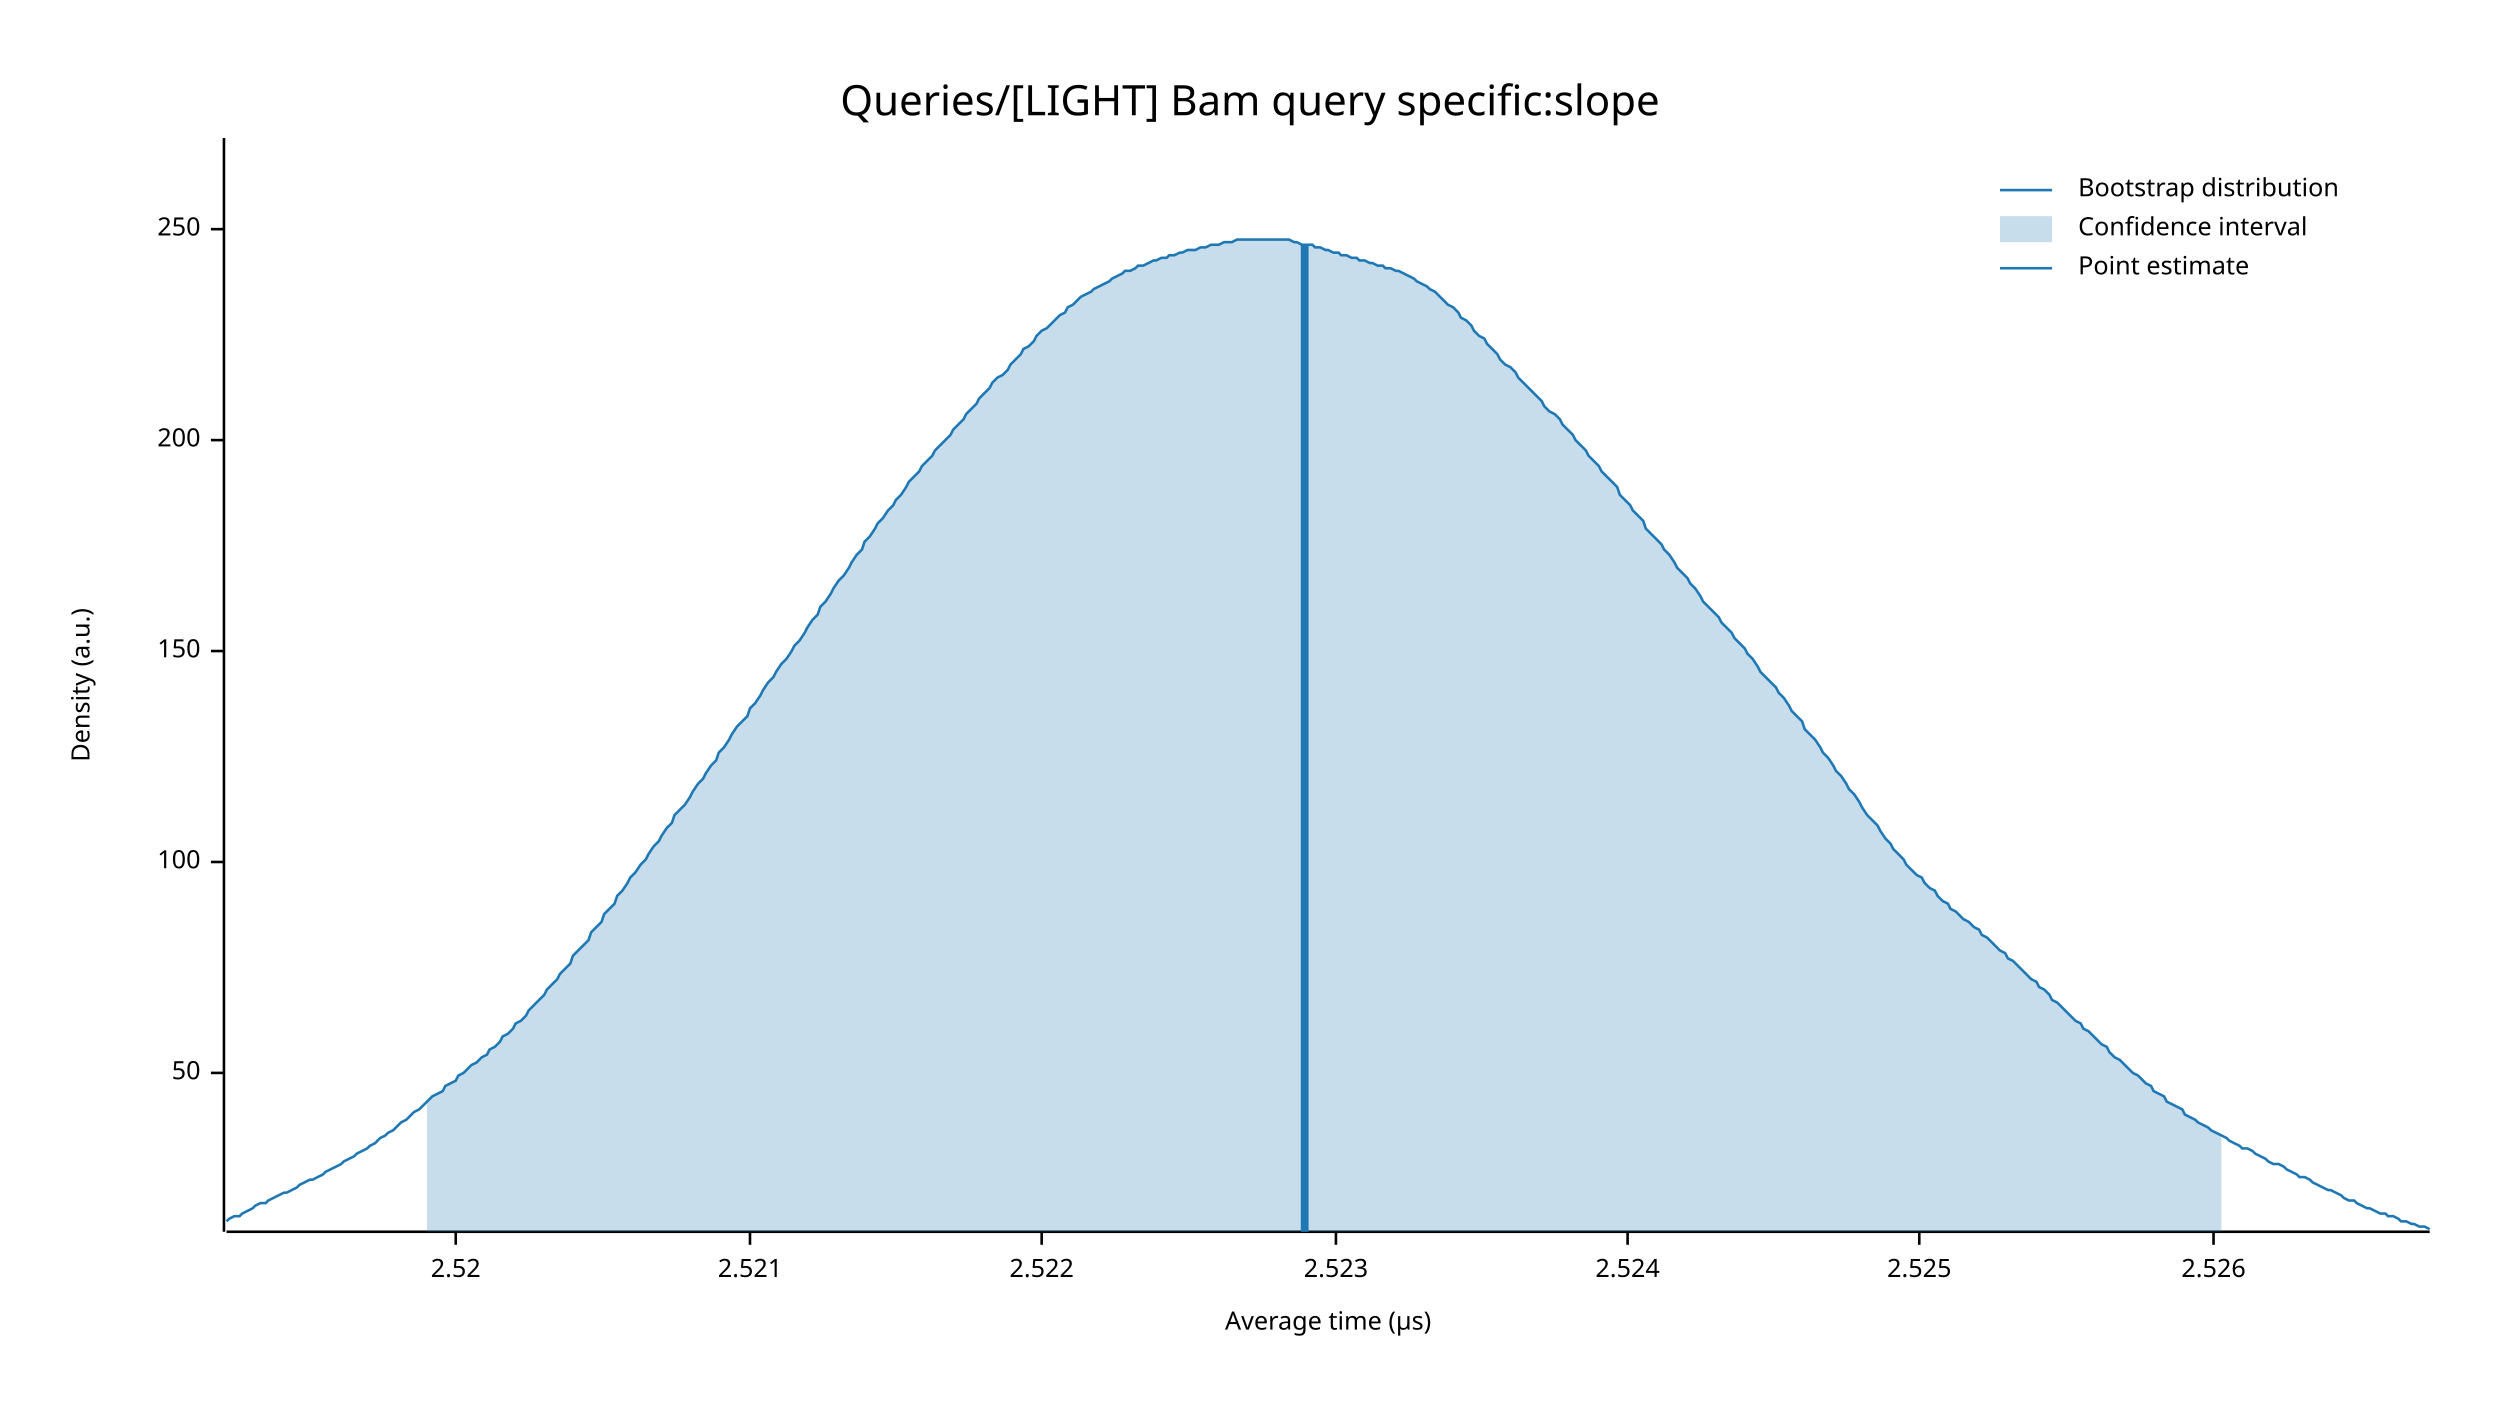
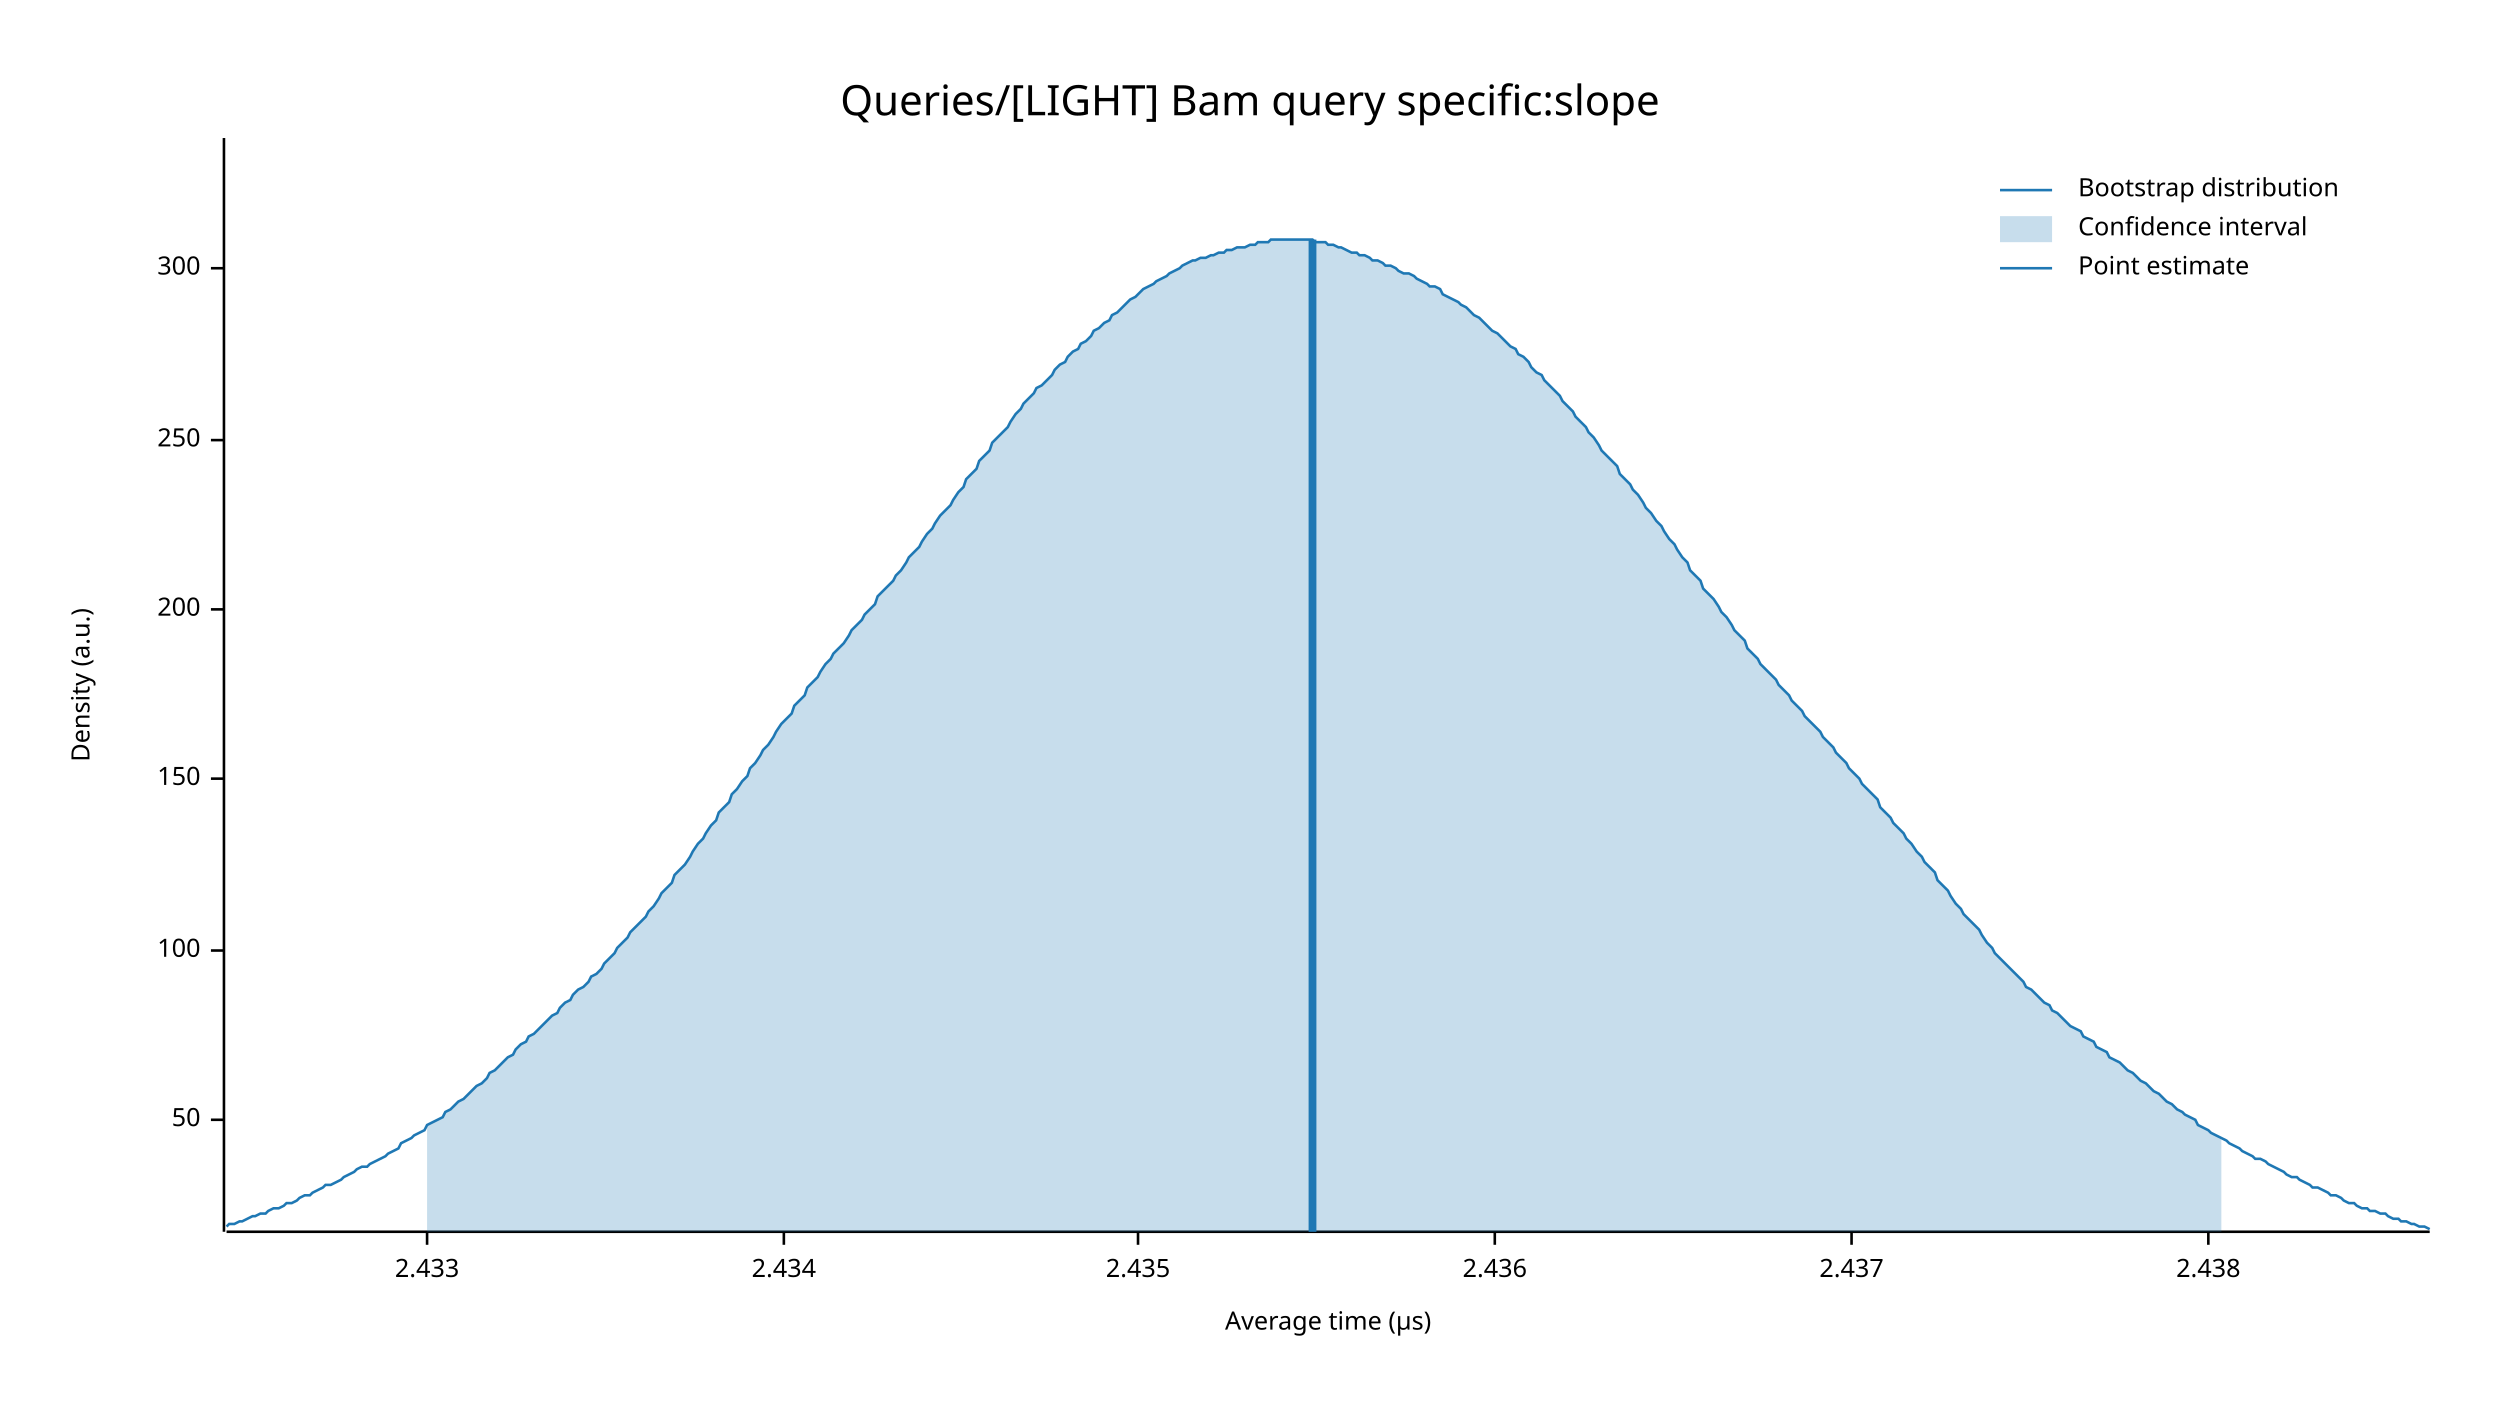
<svg xmlns="http://www.w3.org/2000/svg" width="960" height="540" viewBox="0 0 960 540">
  <text x="480" y="32" dy="0.76em" text-anchor="middle" font-family="sans-serif" font-size="16.129" opacity="1" fill="#000000">
Queries/[LIGHT] Bam query specific:slope
</text>
  <text x="27" y="263" dy="0.76em" text-anchor="middle" font-family="sans-serif" font-size="9.677" opacity="1" fill="#000000" transform="rotate(270, 27, 263)">
Density (a.u.)
</text>
  <text x="510" y="513" dy="-0.5ex" text-anchor="middle" font-family="sans-serif" font-size="9.677" opacity="1" fill="#000000">
Average time (µs)
</text>
  <polyline fill="none" opacity="1" stroke="#000000" stroke-width="1" points="86,53 86,473 " />
-   <text x="77" y="412" dy="0.5ex" text-anchor="end" font-family="sans-serif" font-size="9.677" opacity="1" fill="#000000">
+   <text x="77" y="430" dy="0.5ex" text-anchor="end" font-family="sans-serif" font-size="9.677" opacity="1" fill="#000000">
50
</text>
-   <polyline fill="none" opacity="1" stroke="#000000" stroke-width="1" points="81,412 86,412 " />
-   <text x="77" y="331" dy="0.5ex" text-anchor="end" font-family="sans-serif" font-size="9.677" opacity="1" fill="#000000">
+   <polyline fill="none" opacity="1" stroke="#000000" stroke-width="1" points="81,430 86,430 " />
+   <text x="77" y="365" dy="0.5ex" text-anchor="end" font-family="sans-serif" font-size="9.677" opacity="1" fill="#000000">
100
</text>
-   <polyline fill="none" opacity="1" stroke="#000000" stroke-width="1" points="81,331 86,331 " />
-   <text x="77" y="250" dy="0.5ex" text-anchor="end" font-family="sans-serif" font-size="9.677" opacity="1" fill="#000000">
+   <polyline fill="none" opacity="1" stroke="#000000" stroke-width="1" points="81,365 86,365 " />
+   <text x="77" y="299" dy="0.5ex" text-anchor="end" font-family="sans-serif" font-size="9.677" opacity="1" fill="#000000">
150
</text>
-   <polyline fill="none" opacity="1" stroke="#000000" stroke-width="1" points="81,250 86,250 " />
-   <text x="77" y="169" dy="0.5ex" text-anchor="end" font-family="sans-serif" font-size="9.677" opacity="1" fill="#000000">
+   <polyline fill="none" opacity="1" stroke="#000000" stroke-width="1" points="81,299 86,299 " />
+   <text x="77" y="234" dy="0.5ex" text-anchor="end" font-family="sans-serif" font-size="9.677" opacity="1" fill="#000000">
200
</text>
-   <polyline fill="none" opacity="1" stroke="#000000" stroke-width="1" points="81,169 86,169 " />
-   <text x="77" y="88" dy="0.5ex" text-anchor="end" font-family="sans-serif" font-size="9.677" opacity="1" fill="#000000">
+   <polyline fill="none" opacity="1" stroke="#000000" stroke-width="1" points="81,234 86,234 " />
+   <text x="77" y="169" dy="0.5ex" text-anchor="end" font-family="sans-serif" font-size="9.677" opacity="1" fill="#000000">
250
</text>
-   <polyline fill="none" opacity="1" stroke="#000000" stroke-width="1" points="81,88 86,88 " />
+   <polyline fill="none" opacity="1" stroke="#000000" stroke-width="1" points="81,169 86,169 " />
+   <text x="77" y="103" dy="0.5ex" text-anchor="end" font-family="sans-serif" font-size="9.677" opacity="1" fill="#000000">
+ 300
+ </text>
+   <polyline fill="none" opacity="1" stroke="#000000" stroke-width="1" points="81,103 86,103 " />
  <polyline fill="none" opacity="1" stroke="#000000" stroke-width="1" points="87,473 933,473 " />
-   <text x="175" y="483" dy="0.76em" text-anchor="middle" font-family="sans-serif" font-size="9.677" opacity="1" fill="#000000">
- 2.52
+   <text x="164" y="483" dy="0.76em" text-anchor="middle" font-family="sans-serif" font-size="9.677" opacity="1" fill="#000000">
+ 2.433
</text>
-   <polyline fill="none" opacity="1" stroke="#000000" stroke-width="1" points="175,473 175,478 " />
-   <text x="288" y="483" dy="0.76em" text-anchor="middle" font-family="sans-serif" font-size="9.677" opacity="1" fill="#000000">
- 2.521
+   <polyline fill="none" opacity="1" stroke="#000000" stroke-width="1" points="164,473 164,478 " />
+   <text x="301" y="483" dy="0.76em" text-anchor="middle" font-family="sans-serif" font-size="9.677" opacity="1" fill="#000000">
+ 2.434
</text>
-   <polyline fill="none" opacity="1" stroke="#000000" stroke-width="1" points="288,473 288,478 " />
-   <text x="400" y="483" dy="0.76em" text-anchor="middle" font-family="sans-serif" font-size="9.677" opacity="1" fill="#000000">
- 2.522
+   <polyline fill="none" opacity="1" stroke="#000000" stroke-width="1" points="301,473 301,478 " />
+   <text x="437" y="483" dy="0.76em" text-anchor="middle" font-family="sans-serif" font-size="9.677" opacity="1" fill="#000000">
+ 2.435
</text>
-   <polyline fill="none" opacity="1" stroke="#000000" stroke-width="1" points="400,473 400,478 " />
-   <text x="513" y="483" dy="0.76em" text-anchor="middle" font-family="sans-serif" font-size="9.677" opacity="1" fill="#000000">
- 2.523
+   <polyline fill="none" opacity="1" stroke="#000000" stroke-width="1" points="437,473 437,478 " />
+   <text x="574" y="483" dy="0.76em" text-anchor="middle" font-family="sans-serif" font-size="9.677" opacity="1" fill="#000000">
+ 2.436
</text>
-   <polyline fill="none" opacity="1" stroke="#000000" stroke-width="1" points="513,473 513,478 " />
-   <text x="625" y="483" dy="0.76em" text-anchor="middle" font-family="sans-serif" font-size="9.677" opacity="1" fill="#000000">
- 2.524
+   <polyline fill="none" opacity="1" stroke="#000000" stroke-width="1" points="574,473 574,478 " />
+   <text x="711" y="483" dy="0.76em" text-anchor="middle" font-family="sans-serif" font-size="9.677" opacity="1" fill="#000000">
+ 2.437
</text>
-   <polyline fill="none" opacity="1" stroke="#000000" stroke-width="1" points="625,473 625,478 " />
-   <text x="737" y="483" dy="0.76em" text-anchor="middle" font-family="sans-serif" font-size="9.677" opacity="1" fill="#000000">
- 2.525
+   <polyline fill="none" opacity="1" stroke="#000000" stroke-width="1" points="711,473 711,478 " />
+   <text x="848" y="483" dy="0.76em" text-anchor="middle" font-family="sans-serif" font-size="9.677" opacity="1" fill="#000000">
+ 2.438
</text>
-   <polyline fill="none" opacity="1" stroke="#000000" stroke-width="1" points="737,473 737,478 " />
-   <text x="850" y="483" dy="0.76em" text-anchor="middle" font-family="sans-serif" font-size="9.677" opacity="1" fill="#000000">
- 2.526
- </text>
-   <polyline fill="none" opacity="1" stroke="#000000" stroke-width="1" points="850,473 850,478 " />
-   <polyline fill="none" opacity="1" stroke="#1F78B4" stroke-width="1" points="87,469 88,468 90,467 92,467 93,466 95,465 97,464 98,463 100,462 102,462 103,461 105,460 107,459 109,458 110,458 112,457 114,456 115,455 117,454 119,453 120,453 122,452 124,451 125,450 127,449 129,448 131,447 132,446 134,445 136,444 137,443 139,442 141,441 142,440 144,439 146,437 148,436 149,435 151,434 153,432 154,431 156,430 158,428 159,427 161,426 163,424 164,423 166,421 168,420 170,419 171,417 173,416 175,415 176,413 178,412 180,410 181,409 183,408 185,406 187,405 188,403 190,402 192,400 193,398 195,397 197,395 198,393 200,392 202,390 203,388 205,386 207,384 209,382 210,380 212,378 214,376 215,374 217,372 219,370 220,367 222,365 224,363 226,361 227,358 229,356 231,354 232,351 234,349 236,347 237,344 239,342 241,339 242,337 244,335 246,332 248,330 249,328 251,325 253,323 254,321 256,318 258,316 259,313 261,311 263,309 265,306 266,304 268,301 270,299 271,297 273,294 275,292 276,289 278,287 280,284 281,282 283,279 285,277 287,275 288,272 290,270 292,267 293,265 295,262 297,260 298,258 300,255 302,253 304,250 305,248 307,246 309,243 310,241 312,238 314,236 315,233 317,231 319,228 320,226 322,223 324,221 326,218 327,216 329,213 331,211 332,208 334,206 336,203 337,201 339,199 341,196 343,194 344,192 346,190 348,187 349,185 351,183 353,181 354,179 356,177 358,175 359,173 361,171 363,169 365,167 366,165 368,163 370,161 371,159 373,157 375,155 376,153 378,151 380,149 381,147 383,145 385,144 387,142 388,140 390,138 392,136 393,134 395,133 397,131 398,129 400,127 402,126 404,124 405,123 407,121 409,120 410,118 412,117 414,115 415,114 417,113 419,112 420,111 422,110 424,109 426,108 427,107 429,106 431,105 432,104 434,104 436,103 437,102 439,102 441,101 443,100 444,100 446,99 448,99 449,98 451,98 453,97 454,97 456,96 458,96 459,96 461,95 463,95 465,94 466,94 468,94 470,93 471,93 473,93 475,92 476,92 478,92 480,92 482,92 483,92 485,92 487,92 488,92 490,92 492,92 493,92 495,92 497,93 498,93 500,94 502,94 504,94 505,95 507,95 509,96 510,96 512,97 514,97 515,98 517,98 519,99 521,99 522,100 524,100 526,101 527,101 529,102 531,102 532,103 534,103 536,104 537,104 539,105 541,106 543,107 544,108 546,109 548,110 549,111 551,112 553,114 554,115 556,117 558,118 560,120 561,122 563,123 565,125 566,127 568,129 570,130 571,132 573,134 575,136 576,138 578,140 580,141 582,143 583,145 585,147 587,149 588,150 590,152 592,154 593,156 595,158 597,159 599,161 600,163 602,165 604,167 605,169 607,171 609,173 610,175 612,177 614,179 615,181 617,183 619,185 621,187 622,190 624,192 626,194 627,196 629,198 631,200 632,203 634,205 636,207 638,209 639,211 641,213 643,216 644,218 646,220 648,222 649,224 651,226 653,229 654,231 656,233 658,235 660,237 661,239 663,241 665,243 666,245 668,247 670,249 671,251 673,253 675,256 676,258 678,260 680,262 682,264 683,266 685,268 687,271 688,273 690,275 692,277 693,280 695,282 697,284 699,287 700,289 702,291 704,294 705,296 707,298 709,301 710,303 712,305 714,308 715,310 717,313 719,315 721,317 722,319 724,322 726,324 727,326 729,328 731,330 732,332 734,334 736,336 738,337 739,339 741,341 743,342 744,344 746,346 748,347 749,349 751,350 753,352 754,353 756,354 758,356 760,357 761,359 763,360 765,362 766,363 768,365 770,366 771,368 773,369 775,371 777,373 778,374 780,376 782,377 783,379 785,380 787,382 788,384 790,385 792,387 793,388 795,390 797,392 799,393 800,395 802,396 804,398 805,399 807,401 809,402 810,404 812,406 814,407 816,409 817,410 819,412 821,413 822,414 824,416 826,417 827,419 829,420 831,421 832,423 834,424 836,425 838,426 839,428 841,429 843,430 844,431 846,432 848,433 849,434 851,435 853,436 855,437 856,438 858,439 860,440 861,441 863,441 865,442 866,443 868,444 870,445 871,446 873,447 875,447 877,448 878,449 880,450 882,451 883,452 885,452 887,453 888,454 890,455 892,456 894,457 895,457 897,458 899,459 900,460 902,461 904,461 905,462 907,463 909,464 910,464 912,465 914,466 916,466 917,467 919,467 921,468 922,469 924,469 926,470 927,470 929,471 931,471 933,472 " />
-   <polygon opacity="0.25" fill="#1F78B4" points="164,423 166,421 168,420 170,419 171,417 173,416 175,415 176,413 178,412 180,410 181,409 183,408 185,406 187,405 188,403 190,402 192,400 193,398 195,397 197,395 198,393 200,392 202,390 203,388 205,386 207,384 209,382 210,380 212,378 214,376 215,374 217,372 219,370 220,367 222,365 224,363 226,361 227,358 229,356 231,354 232,351 234,349 236,347 237,344 239,342 241,339 242,337 244,335 246,332 248,330 249,328 251,325 253,323 254,321 256,318 258,316 259,313 261,311 263,309 265,306 266,304 268,301 270,299 271,297 273,294 275,292 276,289 278,287 280,284 281,282 283,279 285,277 287,275 288,272 290,270 292,267 293,265 295,262 297,260 298,258 300,255 302,253 304,250 305,248 307,246 309,243 310,241 312,238 314,236 315,233 317,231 319,228 320,226 322,223 324,221 326,218 327,216 329,213 331,211 332,208 334,206 336,203 337,201 339,199 341,196 343,194 344,192 346,190 348,187 349,185 351,183 353,181 354,179 356,177 358,175 359,173 361,171 363,169 365,167 366,165 368,163 370,161 371,159 373,157 375,155 376,153 378,151 380,149 381,147 383,145 385,144 387,142 388,140 390,138 392,136 393,134 395,133 397,131 398,129 400,127 402,126 404,124 405,123 407,121 409,120 410,118 412,117 414,115 415,114 417,113 419,112 420,111 422,110 424,109 426,108 427,107 429,106 431,105 432,104 434,104 436,103 437,102 439,102 441,101 443,100 444,100 446,99 448,99 449,98 451,98 453,97 454,97 456,96 458,96 459,96 461,95 463,95 465,94 466,94 468,94 470,93 471,93 473,93 475,92 476,92 478,92 480,92 482,92 483,92 485,92 487,92 488,92 490,92 492,92 493,92 495,92 497,93 498,93 500,94 502,94 504,94 505,95 507,95 509,96 510,96 512,97 514,97 515,98 517,98 519,99 521,99 522,100 524,100 526,101 527,101 529,102 531,102 532,103 534,103 536,104 537,104 539,105 541,106 543,107 544,108 546,109 548,110 549,111 551,112 553,114 554,115 556,117 558,118 560,120 561,122 563,123 565,125 566,127 568,129 570,130 571,132 573,134 575,136 576,138 578,140 580,141 582,143 583,145 585,147 587,149 588,150 590,152 592,154 593,156 595,158 597,159 599,161 600,163 602,165 604,167 605,169 607,171 609,173 610,175 612,177 614,179 615,181 617,183 619,185 621,187 622,190 624,192 626,194 627,196 629,198 631,200 632,203 634,205 636,207 638,209 639,211 641,213 643,216 644,218 646,220 648,222 649,224 651,226 653,229 654,231 656,233 658,235 660,237 661,239 663,241 665,243 666,245 668,247 670,249 671,251 673,253 675,256 676,258 678,260 680,262 682,264 683,266 685,268 687,271 688,273 690,275 692,277 693,280 695,282 697,284 699,287 700,289 702,291 704,294 705,296 707,298 709,301 710,303 712,305 714,308 715,310 717,313 719,315 721,317 722,319 724,322 726,324 727,326 729,328 731,330 732,332 734,334 736,336 738,337 739,339 741,341 743,342 744,344 746,346 748,347 749,349 751,350 753,352 754,353 756,354 758,356 760,357 761,359 763,360 765,362 766,363 768,365 770,366 771,368 773,369 775,371 777,373 778,374 780,376 782,377 783,379 785,380 787,382 788,384 790,385 792,387 793,388 795,390 797,392 799,393 800,395 802,396 804,398 805,399 807,401 809,402 810,404 812,406 814,407 816,409 817,410 819,412 821,413 822,414 824,416 826,417 827,419 829,420 831,421 832,423 834,424 836,425 838,426 839,428 841,429 843,430 844,431 846,432 848,433 849,434 851,435 853,436 853,473 164,473 " />
-   <polyline fill="none" opacity="1" stroke="#1F78B4" stroke-width="3" points="501,473 501,94 " />
+   <polyline fill="none" opacity="1" stroke="#000000" stroke-width="1" points="848,473 848,478 " />
+   <polyline fill="none" opacity="1" stroke="#1F78B4" stroke-width="1" points="87,471 88,470 90,470 92,469 93,469 95,468 97,467 98,467 100,466 102,466 103,465 105,464 107,464 109,463 110,462 112,462 114,461 115,460 117,459 119,459 120,458 122,457 124,456 125,455 127,455 129,454 131,453 132,452 134,451 136,450 137,449 139,448 141,448 142,447 144,446 146,445 148,444 149,443 151,442 153,441 154,439 156,438 158,437 159,436 161,435 163,434 164,432 166,431 168,430 170,429 171,427 173,426 175,424 176,423 178,422 180,420 181,419 183,417 185,416 187,414 188,412 190,411 192,409 193,408 195,406 197,405 198,403 200,401 202,400 203,398 205,397 207,395 209,393 210,392 212,390 214,389 215,387 217,385 219,384 220,382 222,380 224,379 226,377 227,375 229,374 231,372 232,370 234,368 236,366 237,364 239,362 241,360 242,358 244,356 246,354 248,352 249,350 251,348 253,345 254,343 256,341 258,339 259,336 261,334 263,332 265,329 266,327 268,324 270,322 271,320 273,317 275,315 276,312 278,310 280,308 281,305 283,303 285,300 287,298 288,295 290,293 292,290 293,288 295,286 297,283 298,281 300,278 302,276 304,274 305,271 307,269 309,267 310,264 312,262 314,260 315,258 317,255 319,253 320,251 322,249 324,247 326,244 327,242 329,240 331,238 332,236 334,234 336,232 337,229 339,227 341,225 343,223 344,221 346,219 348,216 349,214 351,212 353,210 354,208 356,205 358,203 359,201 361,198 363,196 365,194 366,192 368,189 370,187 371,184 373,182 375,180 376,177 378,175 380,173 381,170 383,168 385,166 387,164 388,162 390,159 392,157 393,155 395,153 397,151 398,149 400,148 402,146 404,144 405,142 407,140 409,139 410,137 412,135 414,134 415,132 417,131 419,129 420,127 422,126 424,124 426,123 427,121 429,120 431,118 432,117 434,115 436,114 437,113 439,111 441,110 443,109 444,108 446,107 448,106 449,105 451,104 453,103 454,102 456,101 458,100 459,100 461,99 463,99 465,98 466,98 468,97 470,97 471,96 473,96 475,95 476,95 478,95 480,94 482,94 483,93 485,93 487,93 488,92 490,92 492,92 493,92 495,92 497,92 498,92 500,92 502,92 504,92 505,93 507,93 509,93 510,94 512,94 514,95 515,95 517,96 519,97 521,97 522,98 524,98 526,99 527,100 529,100 531,101 532,102 534,102 536,103 537,104 539,105 541,105 543,106 544,107 546,108 548,109 549,110 551,110 553,111 554,113 556,114 558,115 560,116 561,117 563,118 565,120 566,121 568,122 570,124 571,125 573,127 575,128 576,129 578,131 580,133 582,134 583,136 585,137 587,139 588,141 590,143 592,144 593,146 595,148 597,150 599,152 600,154 602,156 604,158 605,160 607,162 609,164 610,166 612,168 614,171 615,173 617,175 619,177 621,179 622,182 624,184 626,186 627,188 629,190 631,193 632,195 634,197 636,200 638,202 639,204 641,207 643,209 644,211 646,214 648,216 649,219 651,221 653,223 654,226 656,228 658,230 660,233 661,235 663,237 665,240 666,242 668,244 670,246 671,249 673,251 675,253 676,255 678,257 680,259 682,261 683,263 685,265 687,267 688,269 690,271 692,273 693,275 695,277 697,279 699,281 700,283 702,285 704,287 705,289 707,291 709,293 710,295 712,297 714,299 715,301 717,303 719,305 721,307 722,310 724,312 726,314 727,316 729,318 731,320 732,322 734,324 736,327 738,329 739,331 741,333 743,335 744,338 746,340 748,342 749,344 751,347 753,349 754,351 756,353 758,355 760,357 761,359 763,362 765,364 766,366 768,368 770,370 771,371 773,373 775,375 777,377 778,379 780,380 782,382 783,383 785,385 787,386 788,388 790,389 792,391 793,392 795,394 797,395 799,396 800,398 802,399 804,400 805,402 807,403 809,404 810,406 812,407 814,408 816,410 817,411 819,412 821,414 822,415 824,416 826,418 827,419 829,420 831,422 832,423 834,424 836,426 838,427 839,428 841,429 843,430 844,432 846,433 848,434 849,435 851,436 853,437 855,438 856,439 858,440 860,441 861,442 863,443 865,444 866,445 868,445 870,446 871,447 873,448 875,449 877,450 878,451 880,452 882,452 883,453 885,454 887,455 888,456 890,456 892,457 894,458 895,459 897,459 899,460 900,461 902,462 904,462 905,463 907,464 909,464 910,465 912,465 914,466 916,466 917,467 919,468 921,468 922,469 924,469 926,470 927,470 929,471 931,471 933,472 " />
+   <polygon opacity="0.25" fill="#1F78B4" points="164,432 166,431 168,430 170,429 171,427 173,426 175,424 176,423 178,422 180,420 181,419 183,417 185,416 187,414 188,412 190,411 192,409 193,408 195,406 197,405 198,403 200,401 202,400 203,398 205,397 207,395 209,393 210,392 212,390 214,389 215,387 217,385 219,384 220,382 222,380 224,379 226,377 227,375 229,374 231,372 232,370 234,368 236,366 237,364 239,362 241,360 242,358 244,356 246,354 248,352 249,350 251,348 253,345 254,343 256,341 258,339 259,336 261,334 263,332 265,329 266,327 268,324 270,322 271,320 273,317 275,315 276,312 278,310 280,308 281,305 283,303 285,300 287,298 288,295 290,293 292,290 293,288 295,286 297,283 298,281 300,278 302,276 304,274 305,271 307,269 309,267 310,264 312,262 314,260 315,258 317,255 319,253 320,251 322,249 324,247 326,244 327,242 329,240 331,238 332,236 334,234 336,232 337,229 339,227 341,225 343,223 344,221 346,219 348,216 349,214 351,212 353,210 354,208 356,205 358,203 359,201 361,198 363,196 365,194 366,192 368,189 370,187 371,184 373,182 375,180 376,177 378,175 380,173 381,170 383,168 385,166 387,164 388,162 390,159 392,157 393,155 395,153 397,151 398,149 400,148 402,146 404,144 405,142 407,140 409,139 410,137 412,135 414,134 415,132 417,131 419,129 420,127 422,126 424,124 426,123 427,121 429,120 431,118 432,117 434,115 436,114 437,113 439,111 441,110 443,109 444,108 446,107 448,106 449,105 451,104 453,103 454,102 456,101 458,100 459,100 461,99 463,99 465,98 466,98 468,97 470,97 471,96 473,96 475,95 476,95 478,95 480,94 482,94 483,93 485,93 487,93 488,92 490,92 492,92 493,92 495,92 497,92 498,92 500,92 502,92 504,92 505,93 507,93 509,93 510,94 512,94 514,95 515,95 517,96 519,97 521,97 522,98 524,98 526,99 527,100 529,100 531,101 532,102 534,102 536,103 537,104 539,105 541,105 543,106 544,107 546,108 548,109 549,110 551,110 553,111 554,113 556,114 558,115 560,116 561,117 563,118 565,120 566,121 568,122 570,124 571,125 573,127 575,128 576,129 578,131 580,133 582,134 583,136 585,137 587,139 588,141 590,143 592,144 593,146 595,148 597,150 599,152 600,154 602,156 604,158 605,160 607,162 609,164 610,166 612,168 614,171 615,173 617,175 619,177 621,179 622,182 624,184 626,186 627,188 629,190 631,193 632,195 634,197 636,200 638,202 639,204 641,207 643,209 644,211 646,214 648,216 649,219 651,221 653,223 654,226 656,228 658,230 660,233 661,235 663,237 665,240 666,242 668,244 670,246 671,249 673,251 675,253 676,255 678,257 680,259 682,261 683,263 685,265 687,267 688,269 690,271 692,273 693,275 695,277 697,279 699,281 700,283 702,285 704,287 705,289 707,291 709,293 710,295 712,297 714,299 715,301 717,303 719,305 721,307 722,310 724,312 726,314 727,316 729,318 731,320 732,322 734,324 736,327 738,329 739,331 741,333 743,335 744,338 746,340 748,342 749,344 751,347 753,349 754,351 756,353 758,355 760,357 761,359 763,362 765,364 766,366 768,368 770,370 771,371 773,373 775,375 777,377 778,379 780,380 782,382 783,383 785,385 787,386 788,388 790,389 792,391 793,392 795,394 797,395 799,396 800,398 802,399 804,400 805,402 807,403 809,404 810,406 812,407 814,408 816,410 817,411 819,412 821,414 822,415 824,416 826,418 827,419 829,420 831,422 832,423 834,424 836,426 838,427 839,428 841,429 843,430 844,432 846,433 848,434 849,435 851,436 853,437 853,473 164,473 " />
+   <polyline fill="none" opacity="1" stroke="#1F78B4" stroke-width="3" points="504,473 504,92 " />
  <text x="798" y="68" dy="0.76em" text-anchor="start" font-family="sans-serif" font-size="9.677" opacity="1" fill="#000000">
Bootstrap distribution
</text>
  <text x="798" y="83" dy="0.76em" text-anchor="start" font-family="sans-serif" font-size="9.677" opacity="1" fill="#000000">
Confidence interval
</text>
  <text x="798" y="98" dy="0.76em" text-anchor="start" font-family="sans-serif" font-size="9.677" opacity="1" fill="#000000">
Point estimate
</text>
  <polyline fill="none" opacity="1" stroke="#1F78B4" stroke-width="1" points="768,73 788,73 " />
  <rect x="768" y="83" width="20" height="10" opacity="0.25" fill="#1F78B4" stroke="none" />
  <polyline fill="none" opacity="1" stroke="#1F78B4" stroke-width="1" points="768,103 788,103 " />
</svg>
